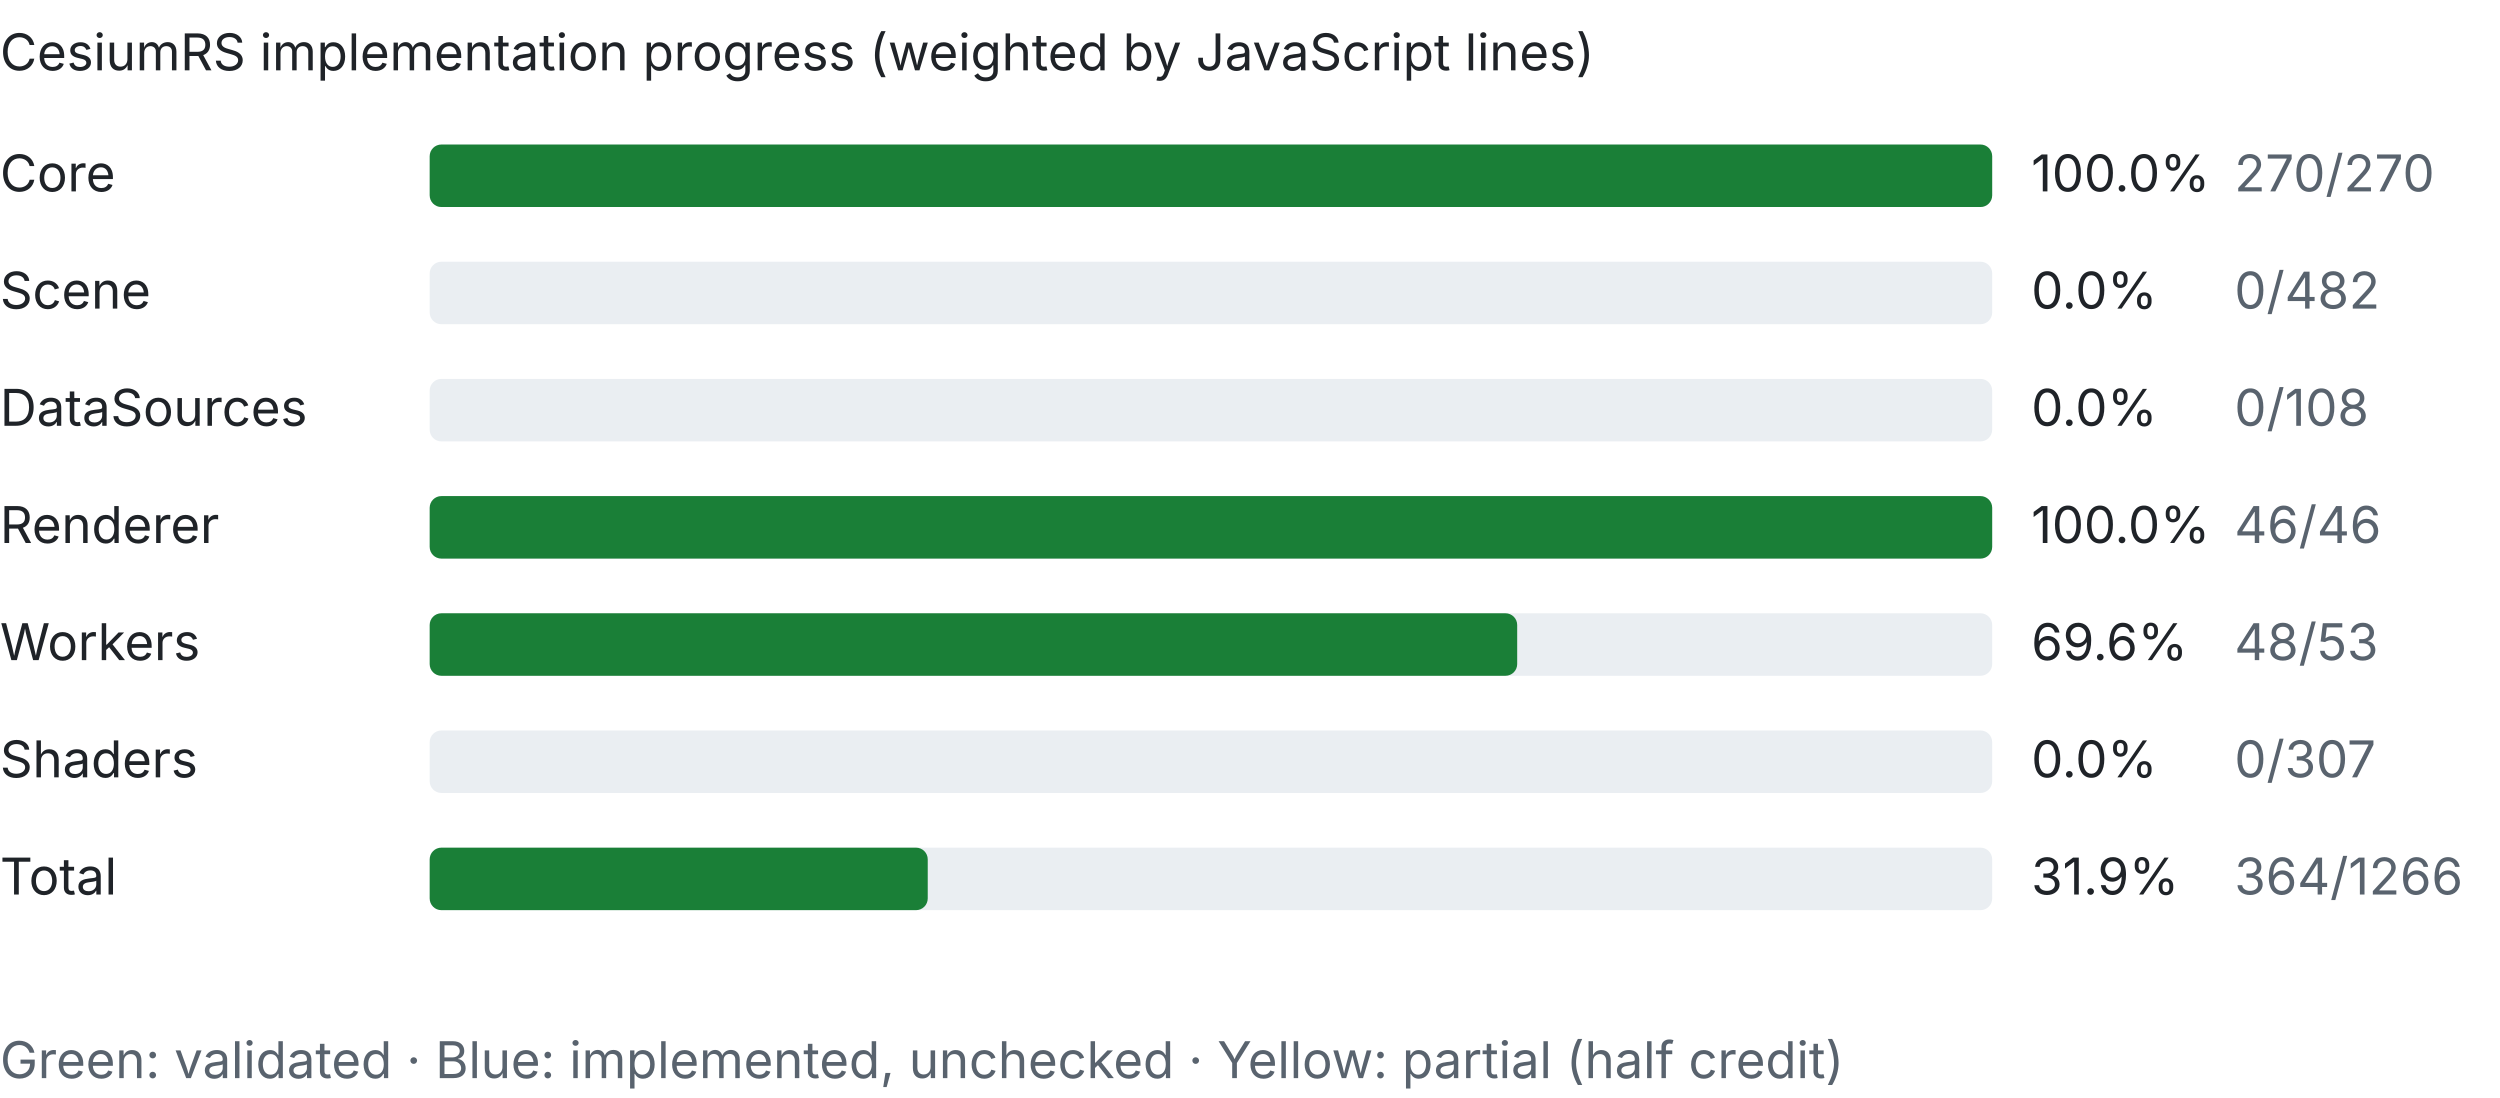
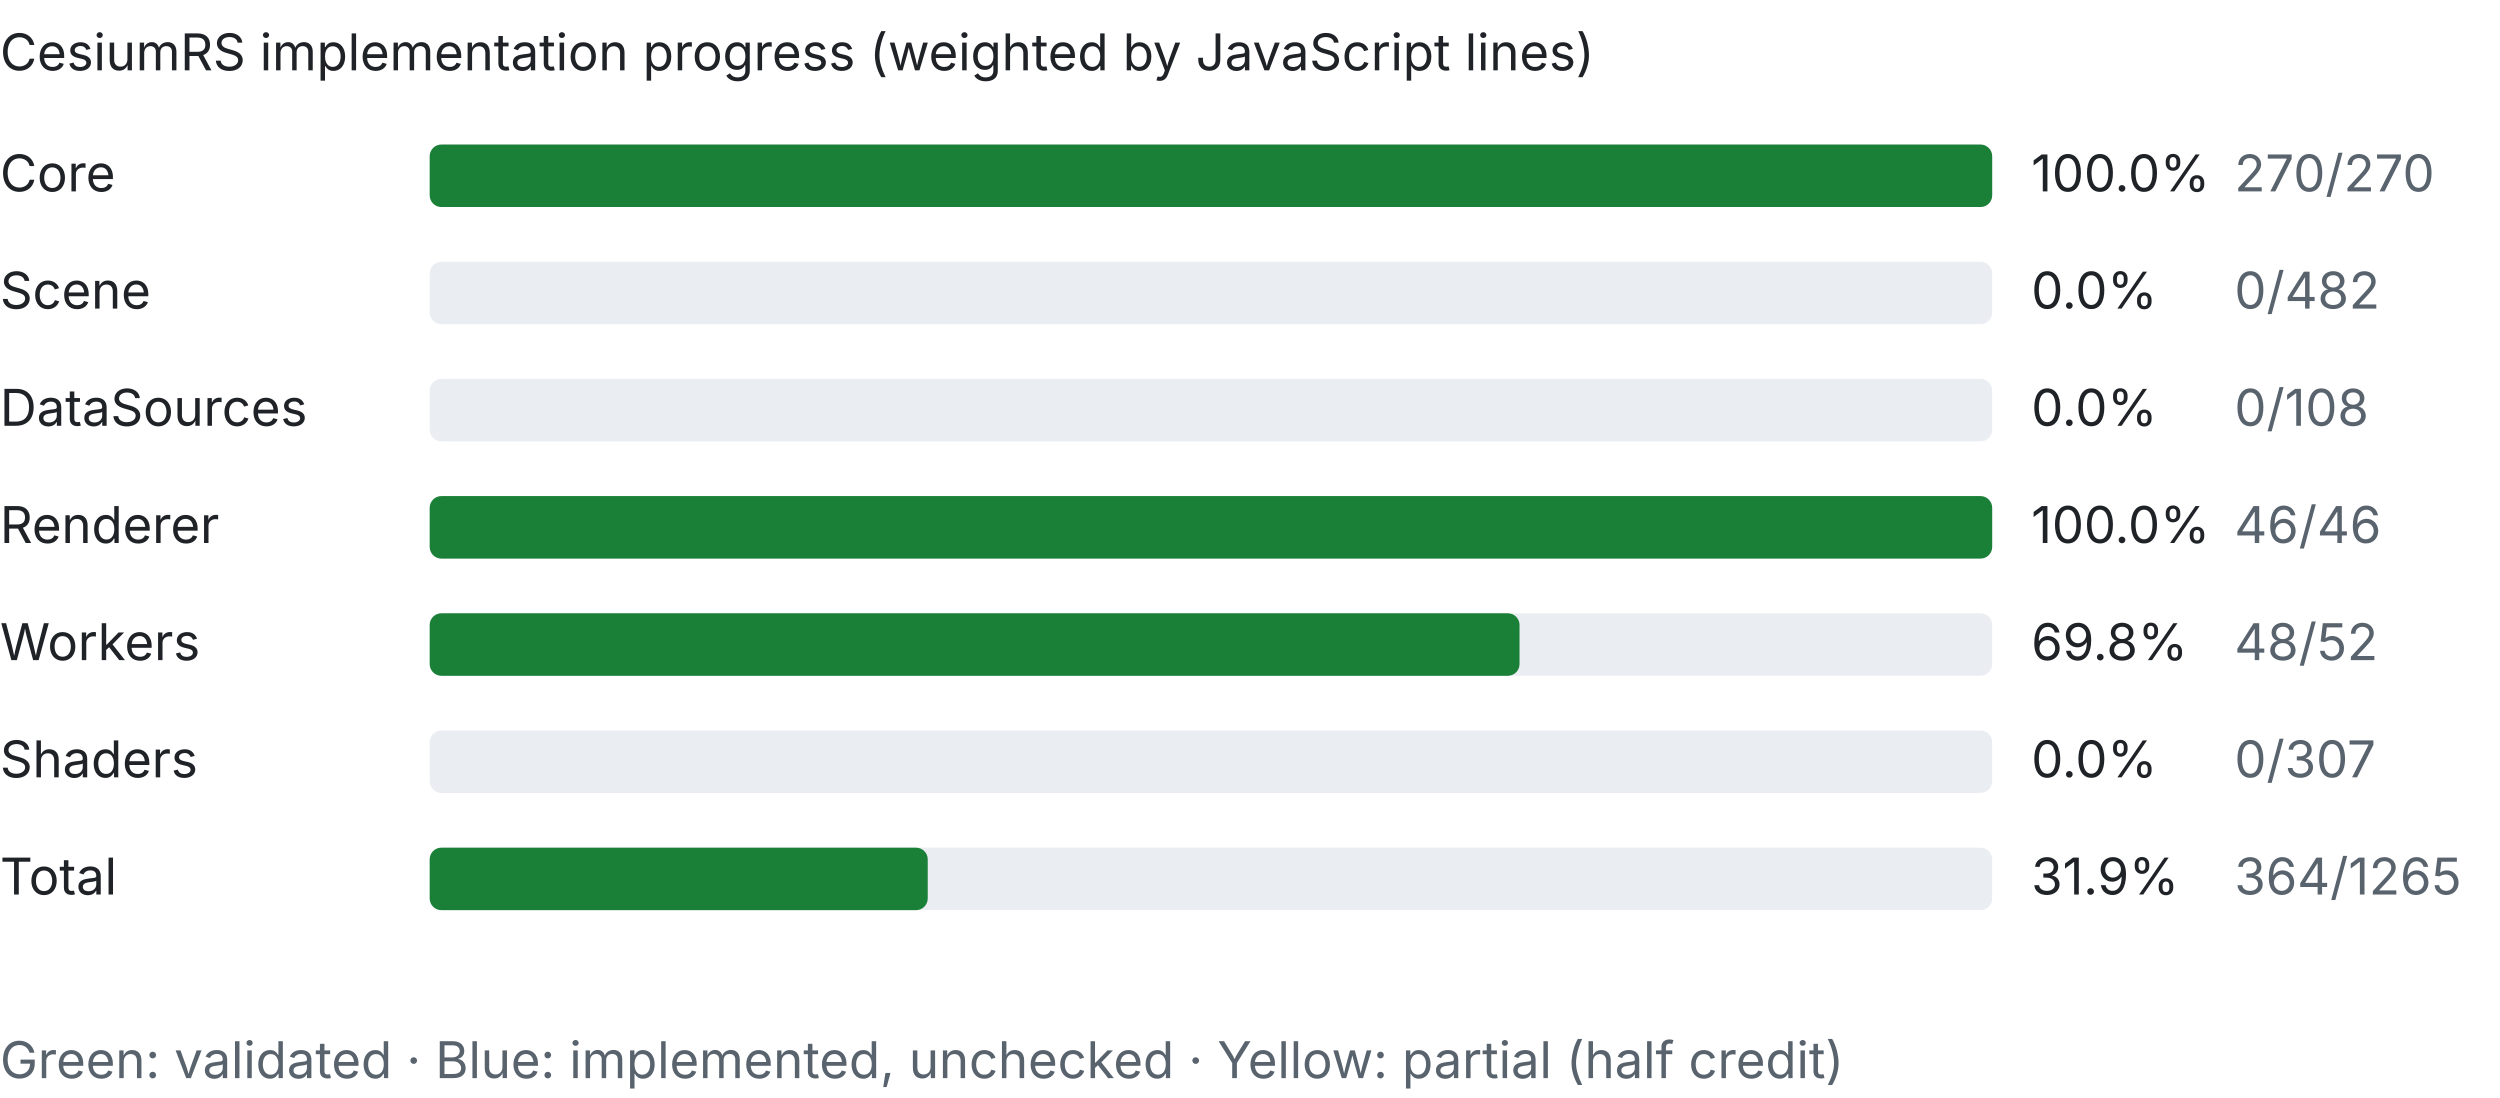
<svg xmlns="http://www.w3.org/2000/svg" width="640" height="281" viewBox="0 0 640 281">
  <style>text{font:13px system-ui,-apple-system,Segoe UI,sans-serif;fill:#1f2328}.dim{fill:#59636e}.bg{fill:#eaeef2}.done{fill:#1a7f37}.part{fill:#d4a72c}.unchecked{fill:#0969da}@media (prefers-color-scheme:dark){text{fill:#e6edf3}.dim{fill:#9198a1}.bg{fill:#30363d}.done{fill:#3fb950}}</style>
  <text x="0" y="18" font-weight="600">CesiumRS implementation progress (weighted by JavaScript lines)</text>
  <text x="0" y="49">Core</text>
  <rect class="bg" x="110" y="37" width="400" height="16" rx="3" />
  <rect class="done" x="110" y="37" width="400.0" height="16" rx="3" />
  <text x="520" y="49">100.0%</text>
  <text class="dim" x="572" y="49">270/270</text>
  <text x="0" y="79">Scene</text>
  <rect class="bg" x="110" y="67" width="400" height="16" rx="3" />
  <rect class="done" x="110" y="67" width="0.0" height="16" rx="3" />
  <text x="520" y="79">0.0%</text>
  <text class="dim" x="572" y="79">0/482</text>
  <text x="0" y="109">DataSources</text>
  <rect class="bg" x="110" y="97" width="400" height="16" rx="3" />
  <rect class="done" x="110" y="97" width="0.0" height="16" rx="3" />
  <text x="520" y="109">0.0%</text>
  <text class="dim" x="572" y="109">0/108</text>
  <text x="0" y="139">Renderer</text>
  <rect class="bg" x="110" y="127" width="400" height="16" rx="3" />
  <rect class="done" x="110" y="127" width="400.0" height="16" rx="3" />
  <text x="520" y="139">100.0%</text>
  <text class="dim" x="572" y="139">46/46</text>
  <text x="0" y="169">Workers</text>
  <rect class="bg" x="110" y="157" width="400" height="16" rx="3" />
-   <rect class="done" x="110" y="157" width="278.4" height="16" rx="3" />
-   <text x="520" y="169">69.6%</text>
-   <text class="dim" x="572" y="169">48/53</text>
+   <rect class="done" x="110" y="157" width="279.0" height="16" rx="3" />
+   <text x="520" y="169">69.8%</text>
+   <text class="dim" x="572" y="169">48/52</text>
  <text x="0" y="199">Shaders</text>
  <rect class="bg" x="110" y="187" width="400" height="16" rx="3" />
  <rect class="done" x="110" y="187" width="0.0" height="16" rx="3" />
  <text x="520" y="199">0.0%</text>
  <text class="dim" x="572" y="199">0/307</text>
  <text x="0" y="229" font-weight="600">Total</text>
  <rect class="bg" x="110" y="217" width="400" height="16" rx="3" />
  <rect class="done" x="110" y="217" width="127.5" height="16" rx="3" />
  <text x="520" y="229" font-weight="600">31.9%</text>
-   <text class="dim" x="572" y="229">364/1266</text>
+   <text class="dim" x="572" y="229">364/1265</text>
  <text class="dim" x="0" y="276">Green: validated · Blue: implemented, unchecked · Yellow: partial (half credit)</text>
</svg>
